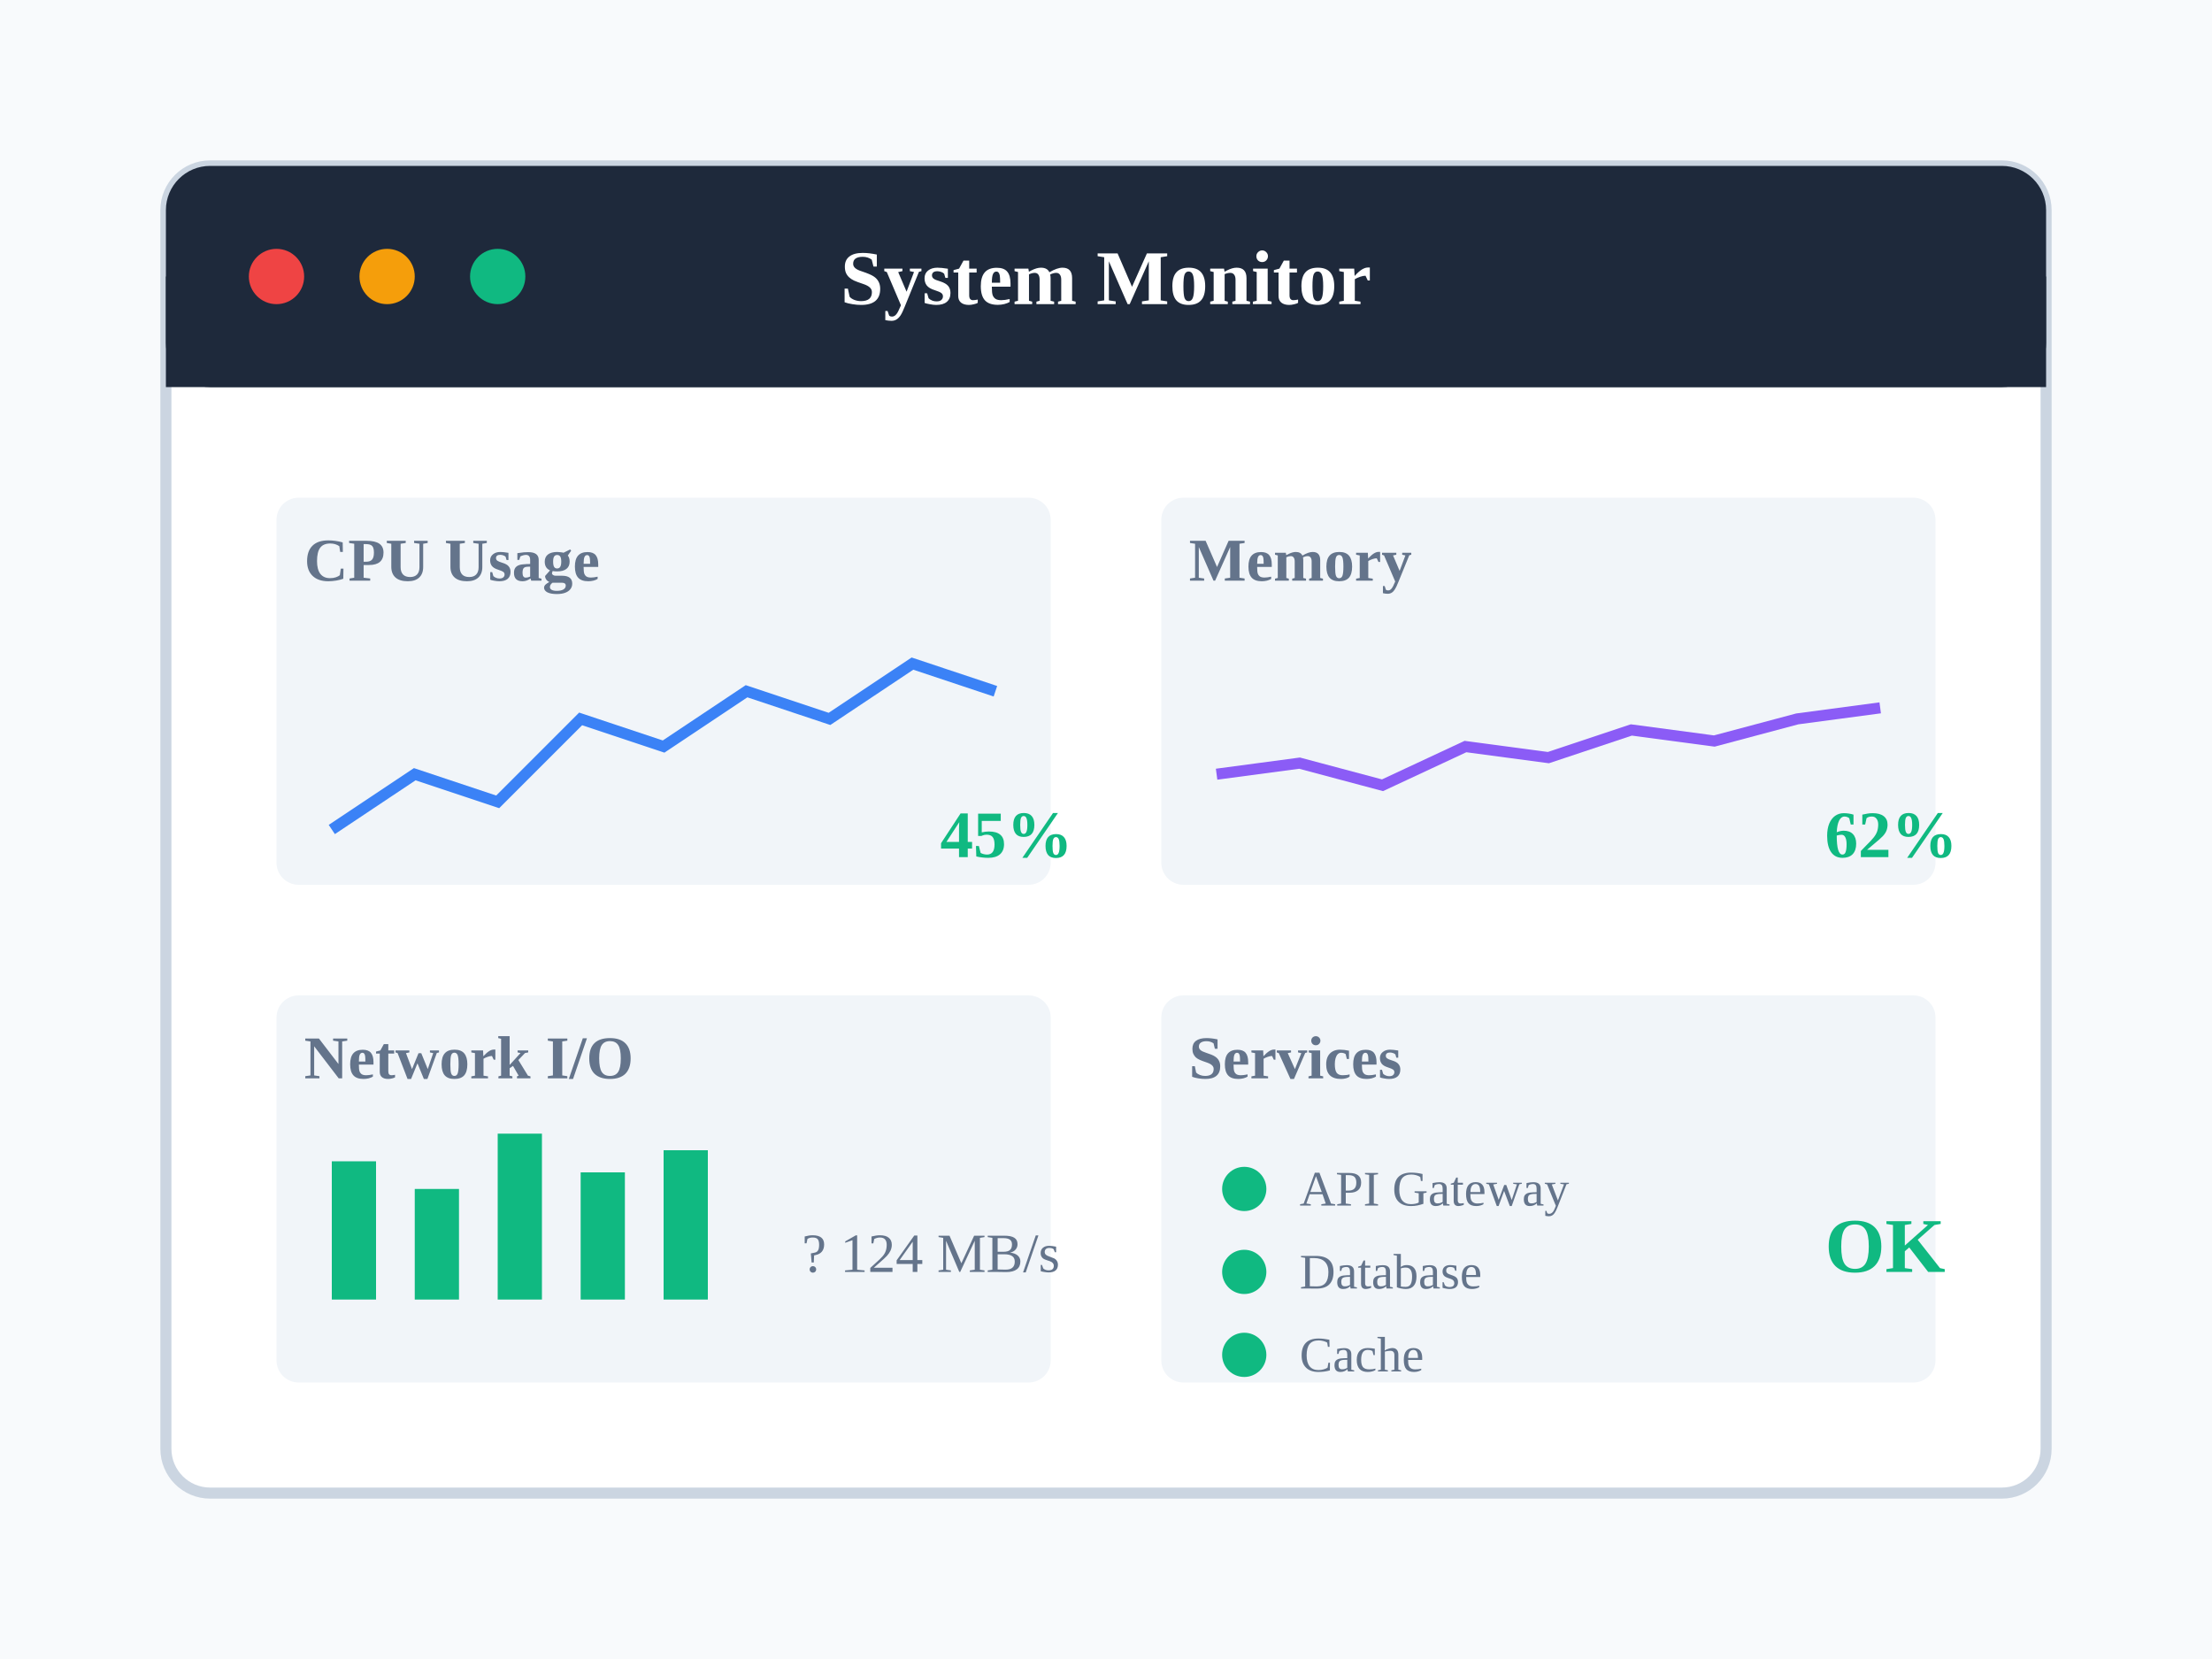
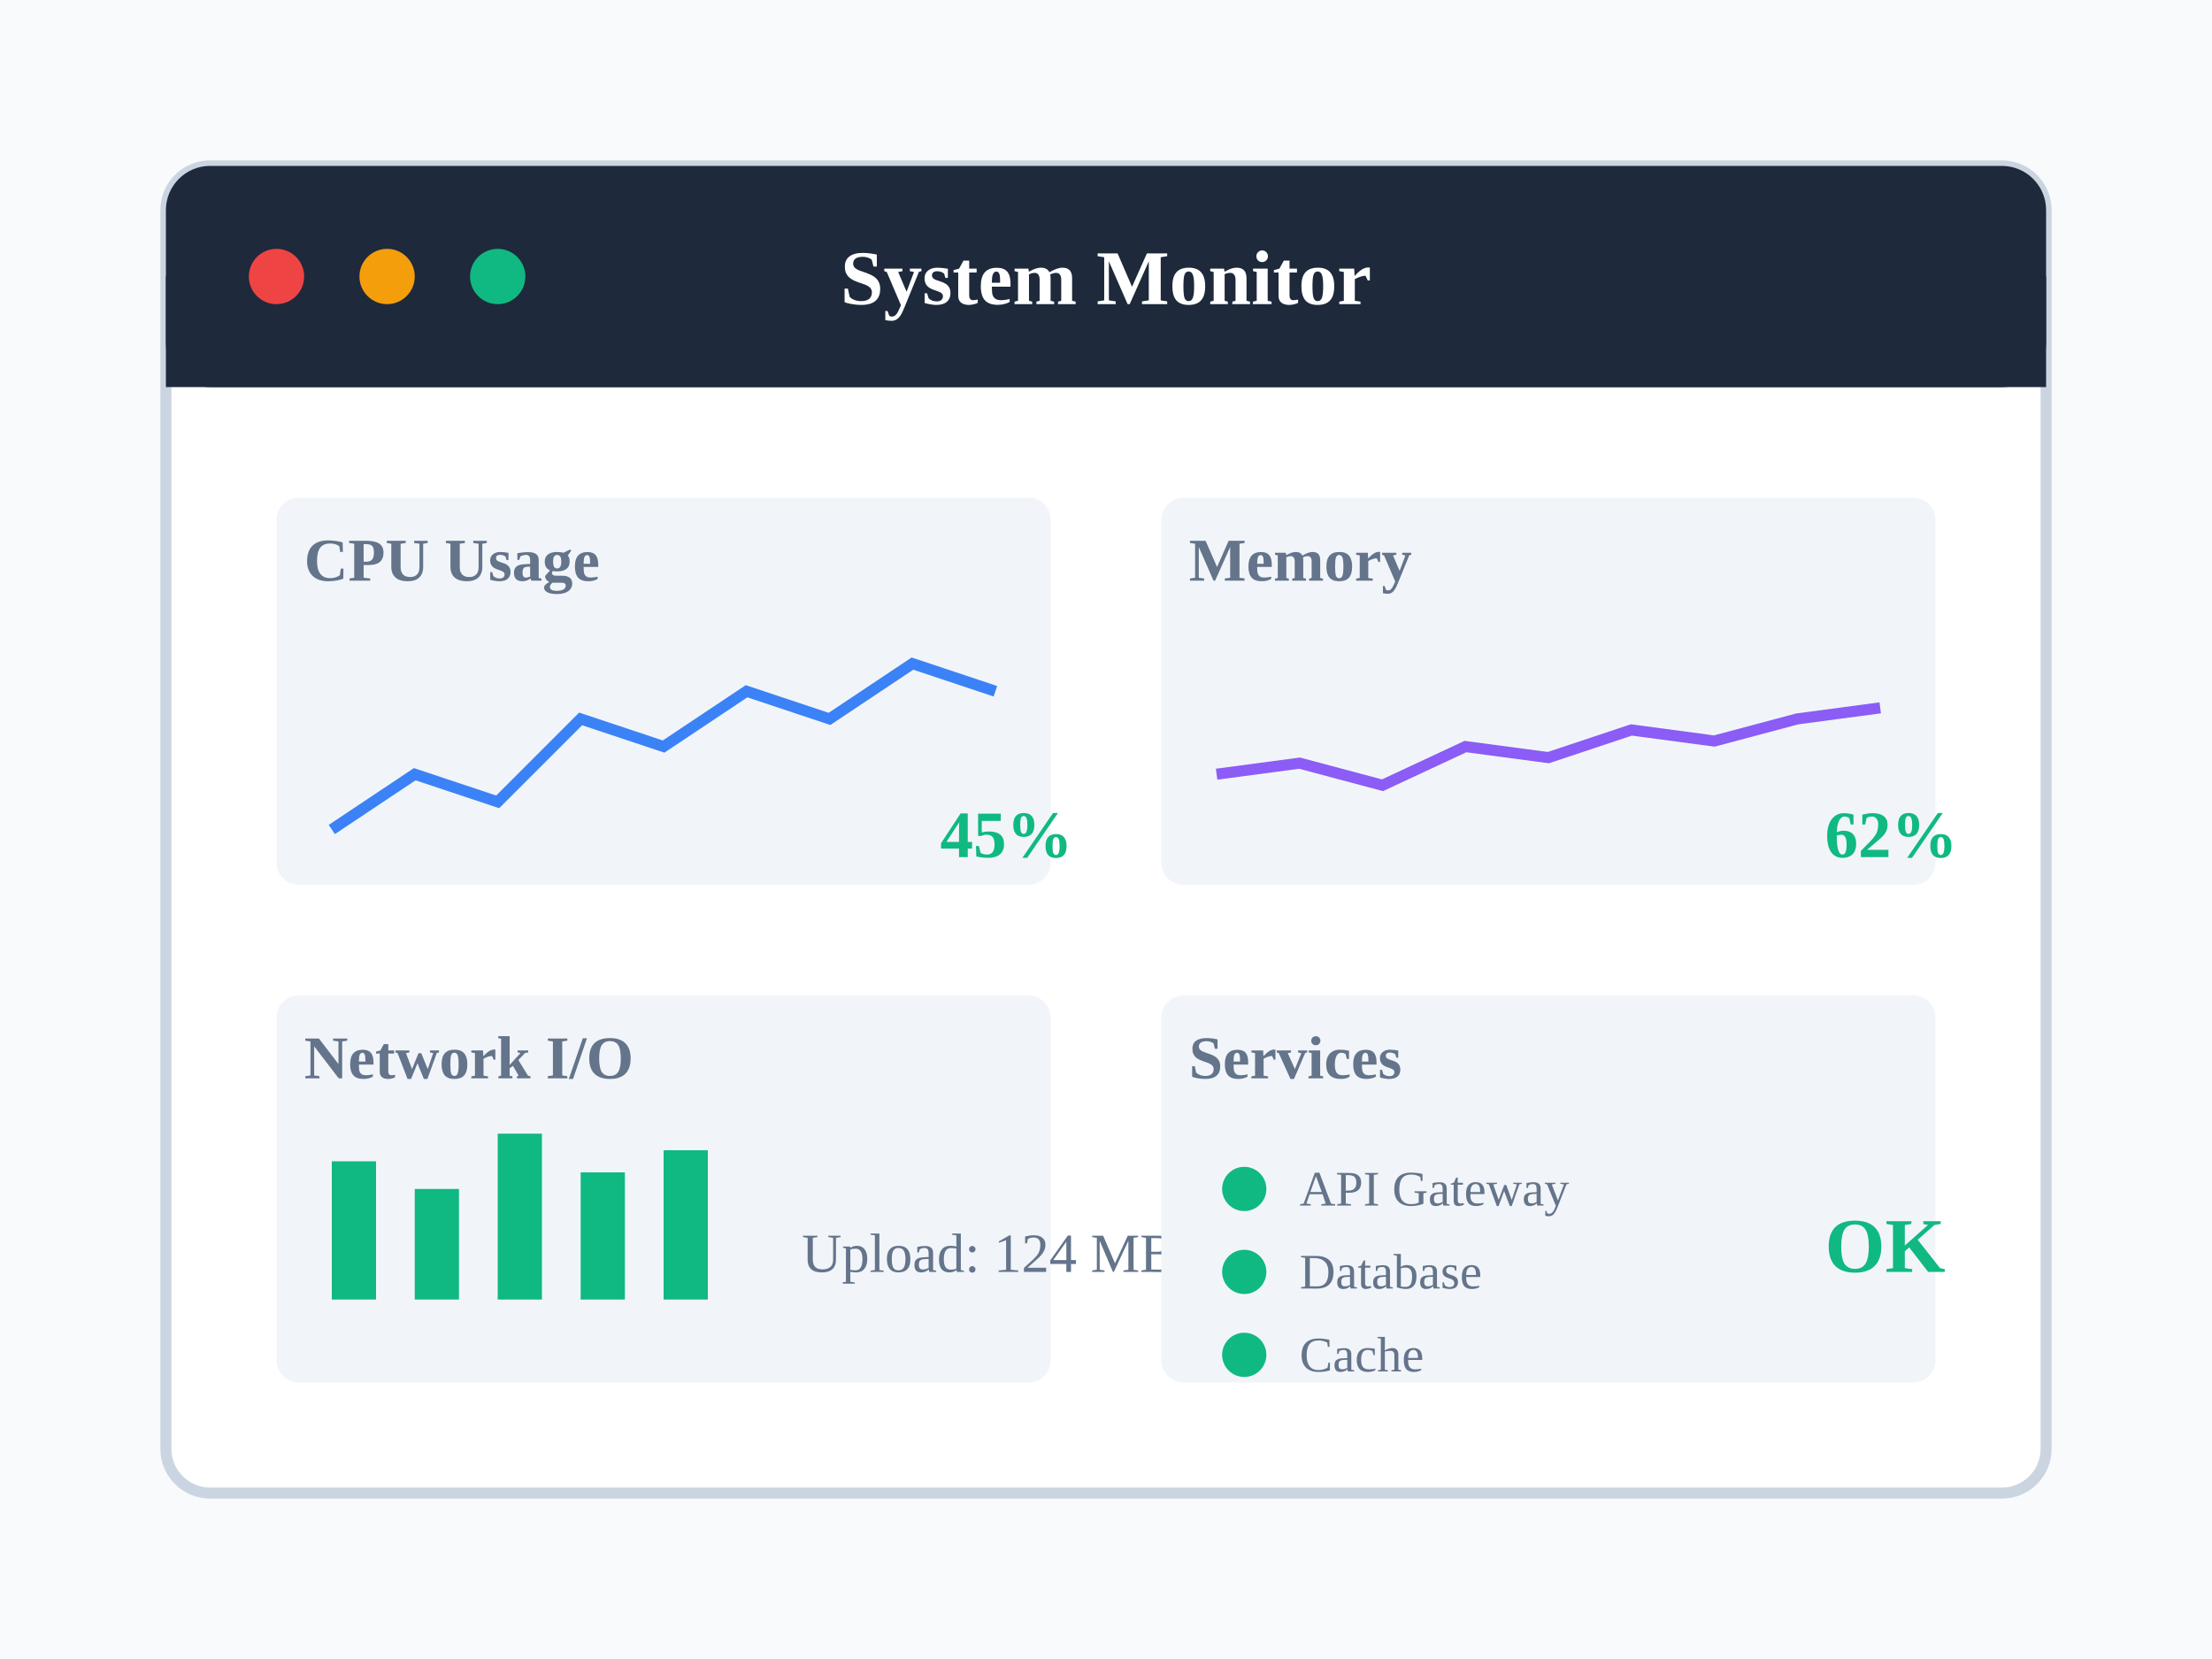
<svg xmlns="http://www.w3.org/2000/svg" viewBox="0 0 400 300">
  <rect width="400" height="300" fill="#f8fafc" />
  <rect x="30" y="30" width="340" height="240" fill="white" stroke="#cbd5e1" stroke-width="2" rx="8" />
  <rect x="30" y="30" width="340" height="40" fill="#1e293b" rx="8" />
  <rect x="30" y="50" width="340" height="20" fill="#1e293b" />
  <circle cx="50" cy="50" r="5" fill="#ef4444" />
  <circle cx="70" cy="50" r="5" fill="#f59e0b" />
  <circle cx="90" cy="50" r="5" fill="#10b981" />
  <text x="200" y="55" text-anchor="middle" fill="white" font-size="14" font-weight="bold">System Monitor</text>
  <g transform="translate(50, 90)">
    <rect width="140" height="70" fill="#f1f5f9" rx="4" />
    <text x="5" y="15" fill="#64748b" font-size="11" font-weight="bold">CPU Usage</text>
    <polyline points="10,60 25,50 40,55 55,40 70,45 85,35 100,40 115,30 130,35" stroke="#3b82f6" stroke-width="2" fill="none" />
    <text x="120" y="65" fill="#10b981" font-size="12" font-weight="bold">45%</text>
  </g>
  <g transform="translate(210, 90)">
    <rect width="140" height="70" fill="#f1f5f9" rx="4" />
    <text x="5" y="15" fill="#64748b" font-size="11" font-weight="bold">Memory</text>
    <polyline points="10,50 25,48 40,52 55,45 70,47 85,42 100,44 115,40 130,38" stroke="#8b5cf6" stroke-width="2" fill="none" />
    <text x="120" y="65" fill="#10b981" font-size="12" font-weight="bold">62%</text>
  </g>
  <g transform="translate(50, 180)">
    <rect width="140" height="70" fill="#f1f5f9" rx="4" />
    <text x="5" y="15" fill="#64748b" font-size="11" font-weight="bold">Network I/O</text>
    <rect x="10" y="30" width="8" height="25" fill="#10b981" />
    <rect x="25" y="35" width="8" height="20" fill="#10b981" />
    <rect x="40" y="25" width="8" height="30" fill="#10b981" />
    <rect x="55" y="32" width="8" height="23" fill="#10b981" />
    <rect x="70" y="28" width="8" height="27" fill="#10b981" />
-     <text x="95" y="50" fill="#64748b" font-size="10">? 124 MB/s</text>
+     <text x="95" y="50" fill="#64748b" font-size="10">Upload: 124 MB/s</text>
  </g>
  <g transform="translate(210, 180)">
    <rect width="140" height="70" fill="#f1f5f9" rx="4" />
    <text x="5" y="15" fill="#64748b" font-size="11" font-weight="bold">Services</text>
    <circle cx="15" cy="35" r="4" fill="#10b981" />
    <text x="25" y="38" fill="#64748b" font-size="9">API Gateway</text>
    <circle cx="15" cy="50" r="4" fill="#10b981" />
    <text x="25" y="53" fill="#64748b" font-size="9">Database</text>
    <circle cx="15" cy="65" r="4" fill="#10b981" />
    <text x="25" y="68" fill="#64748b" font-size="9">Cache</text>
    <text x="120" y="50" fill="#10b981" font-size="14" font-weight="bold">OK</text>
  </g>
</svg>
